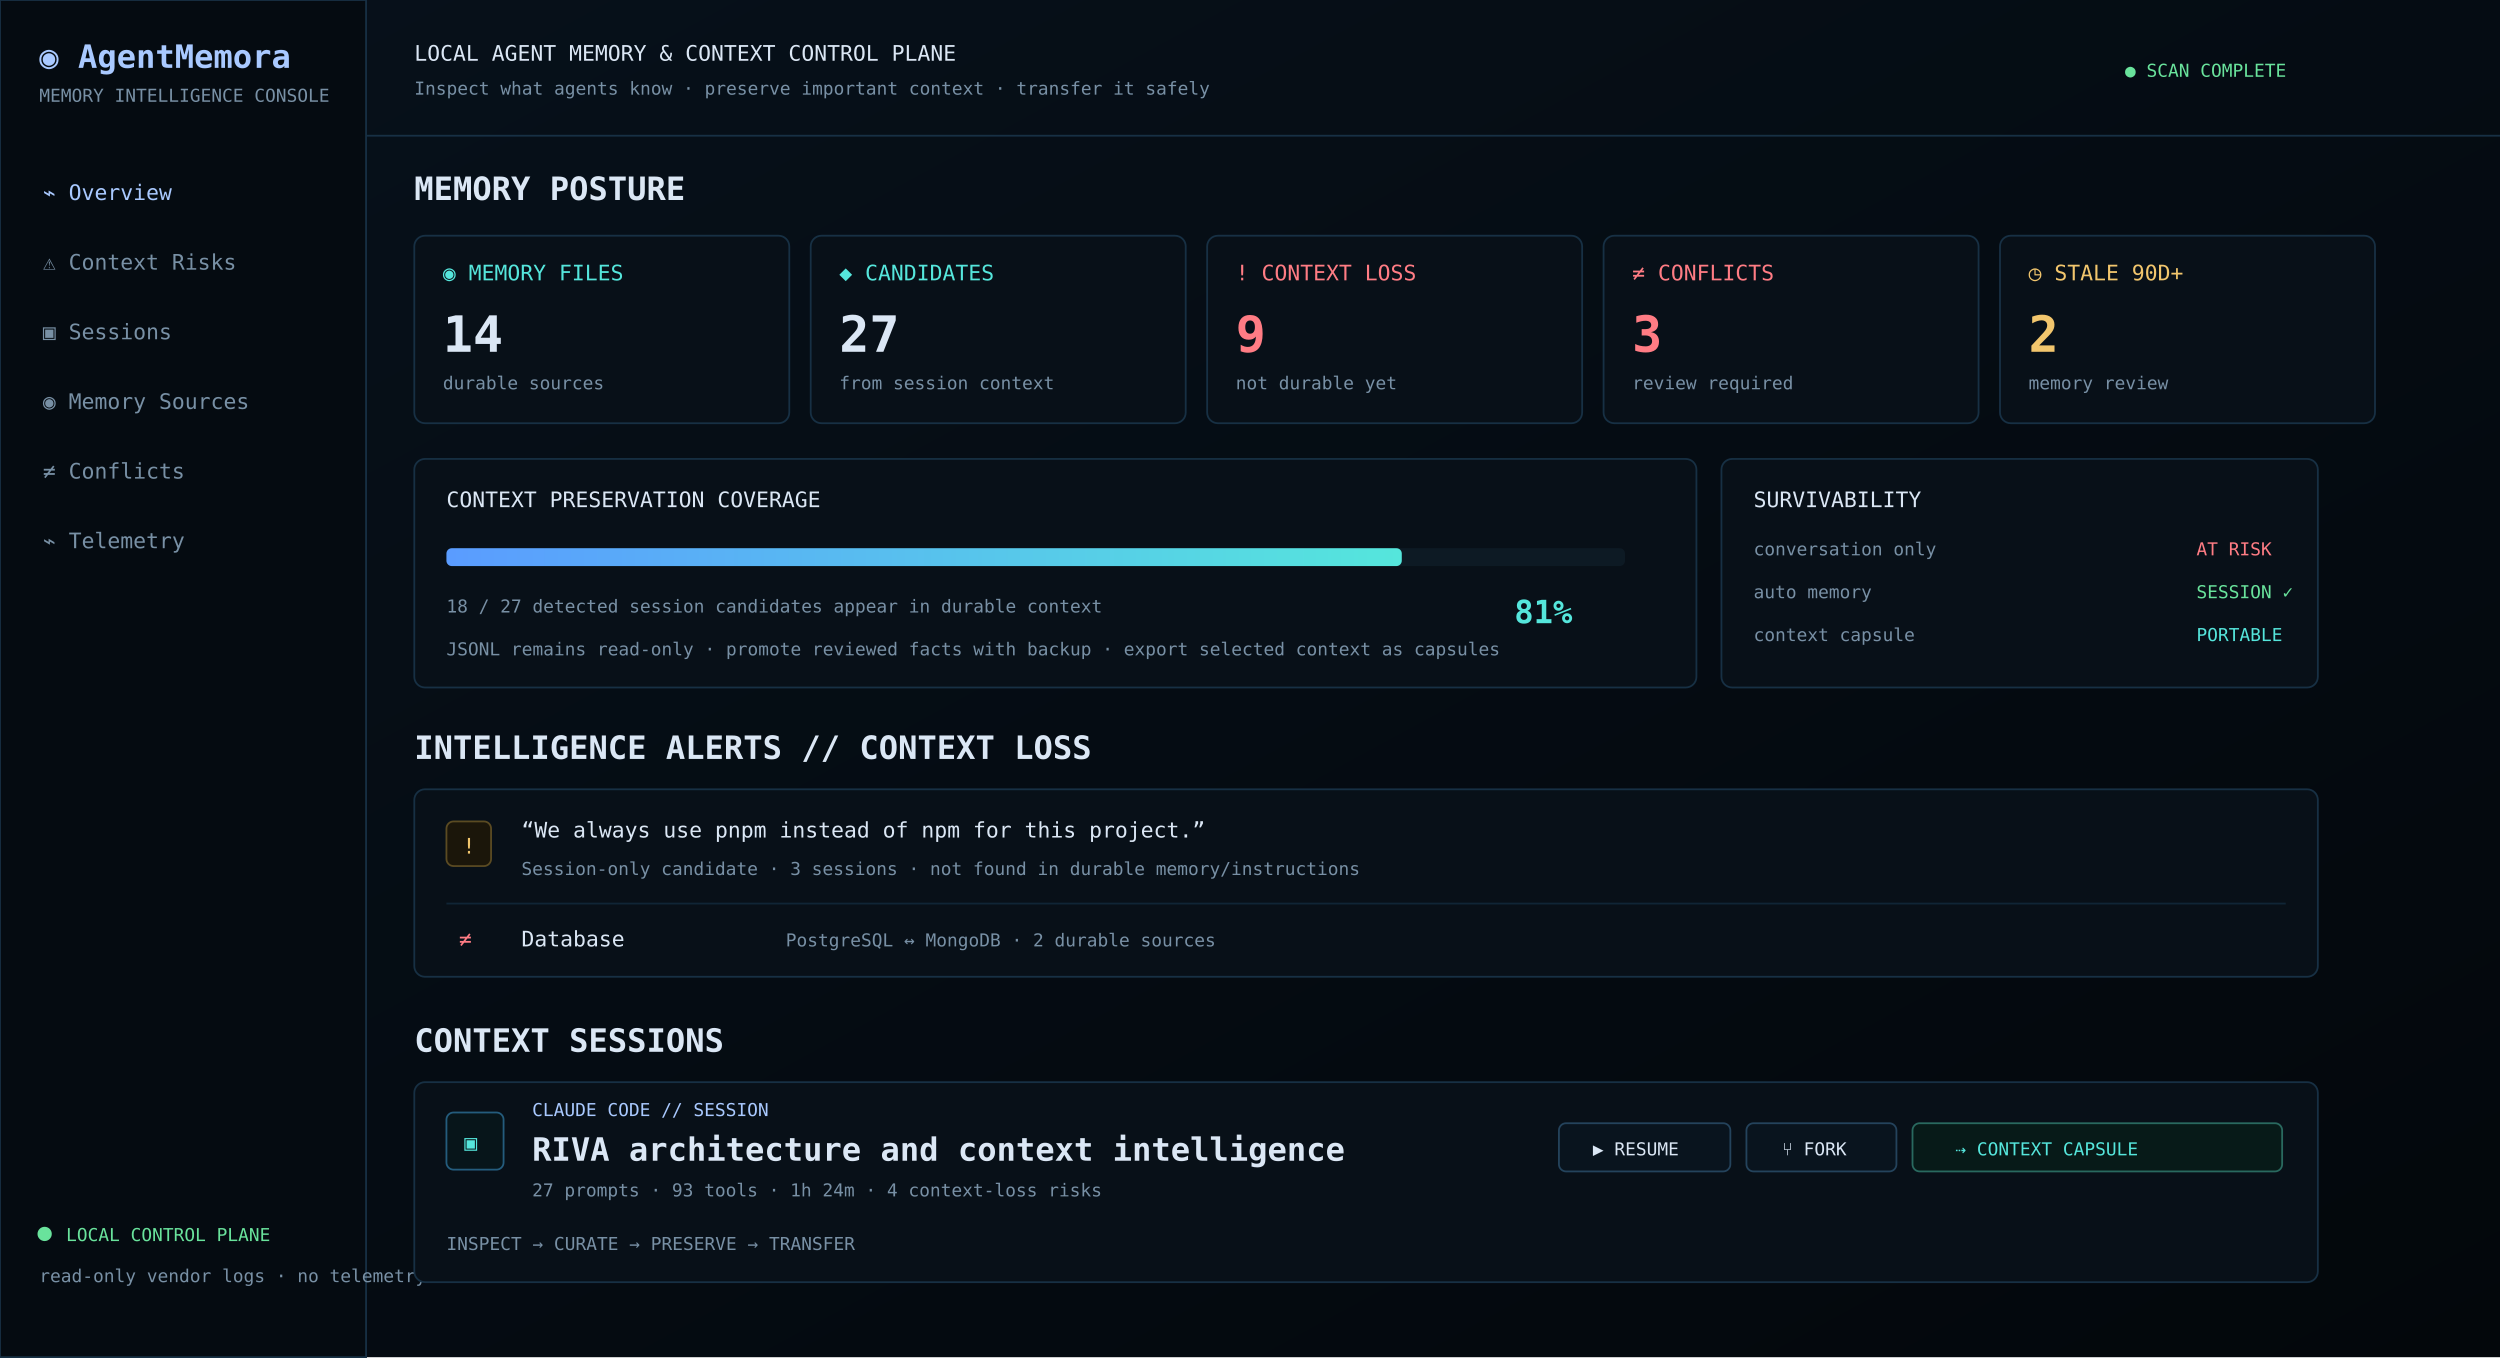
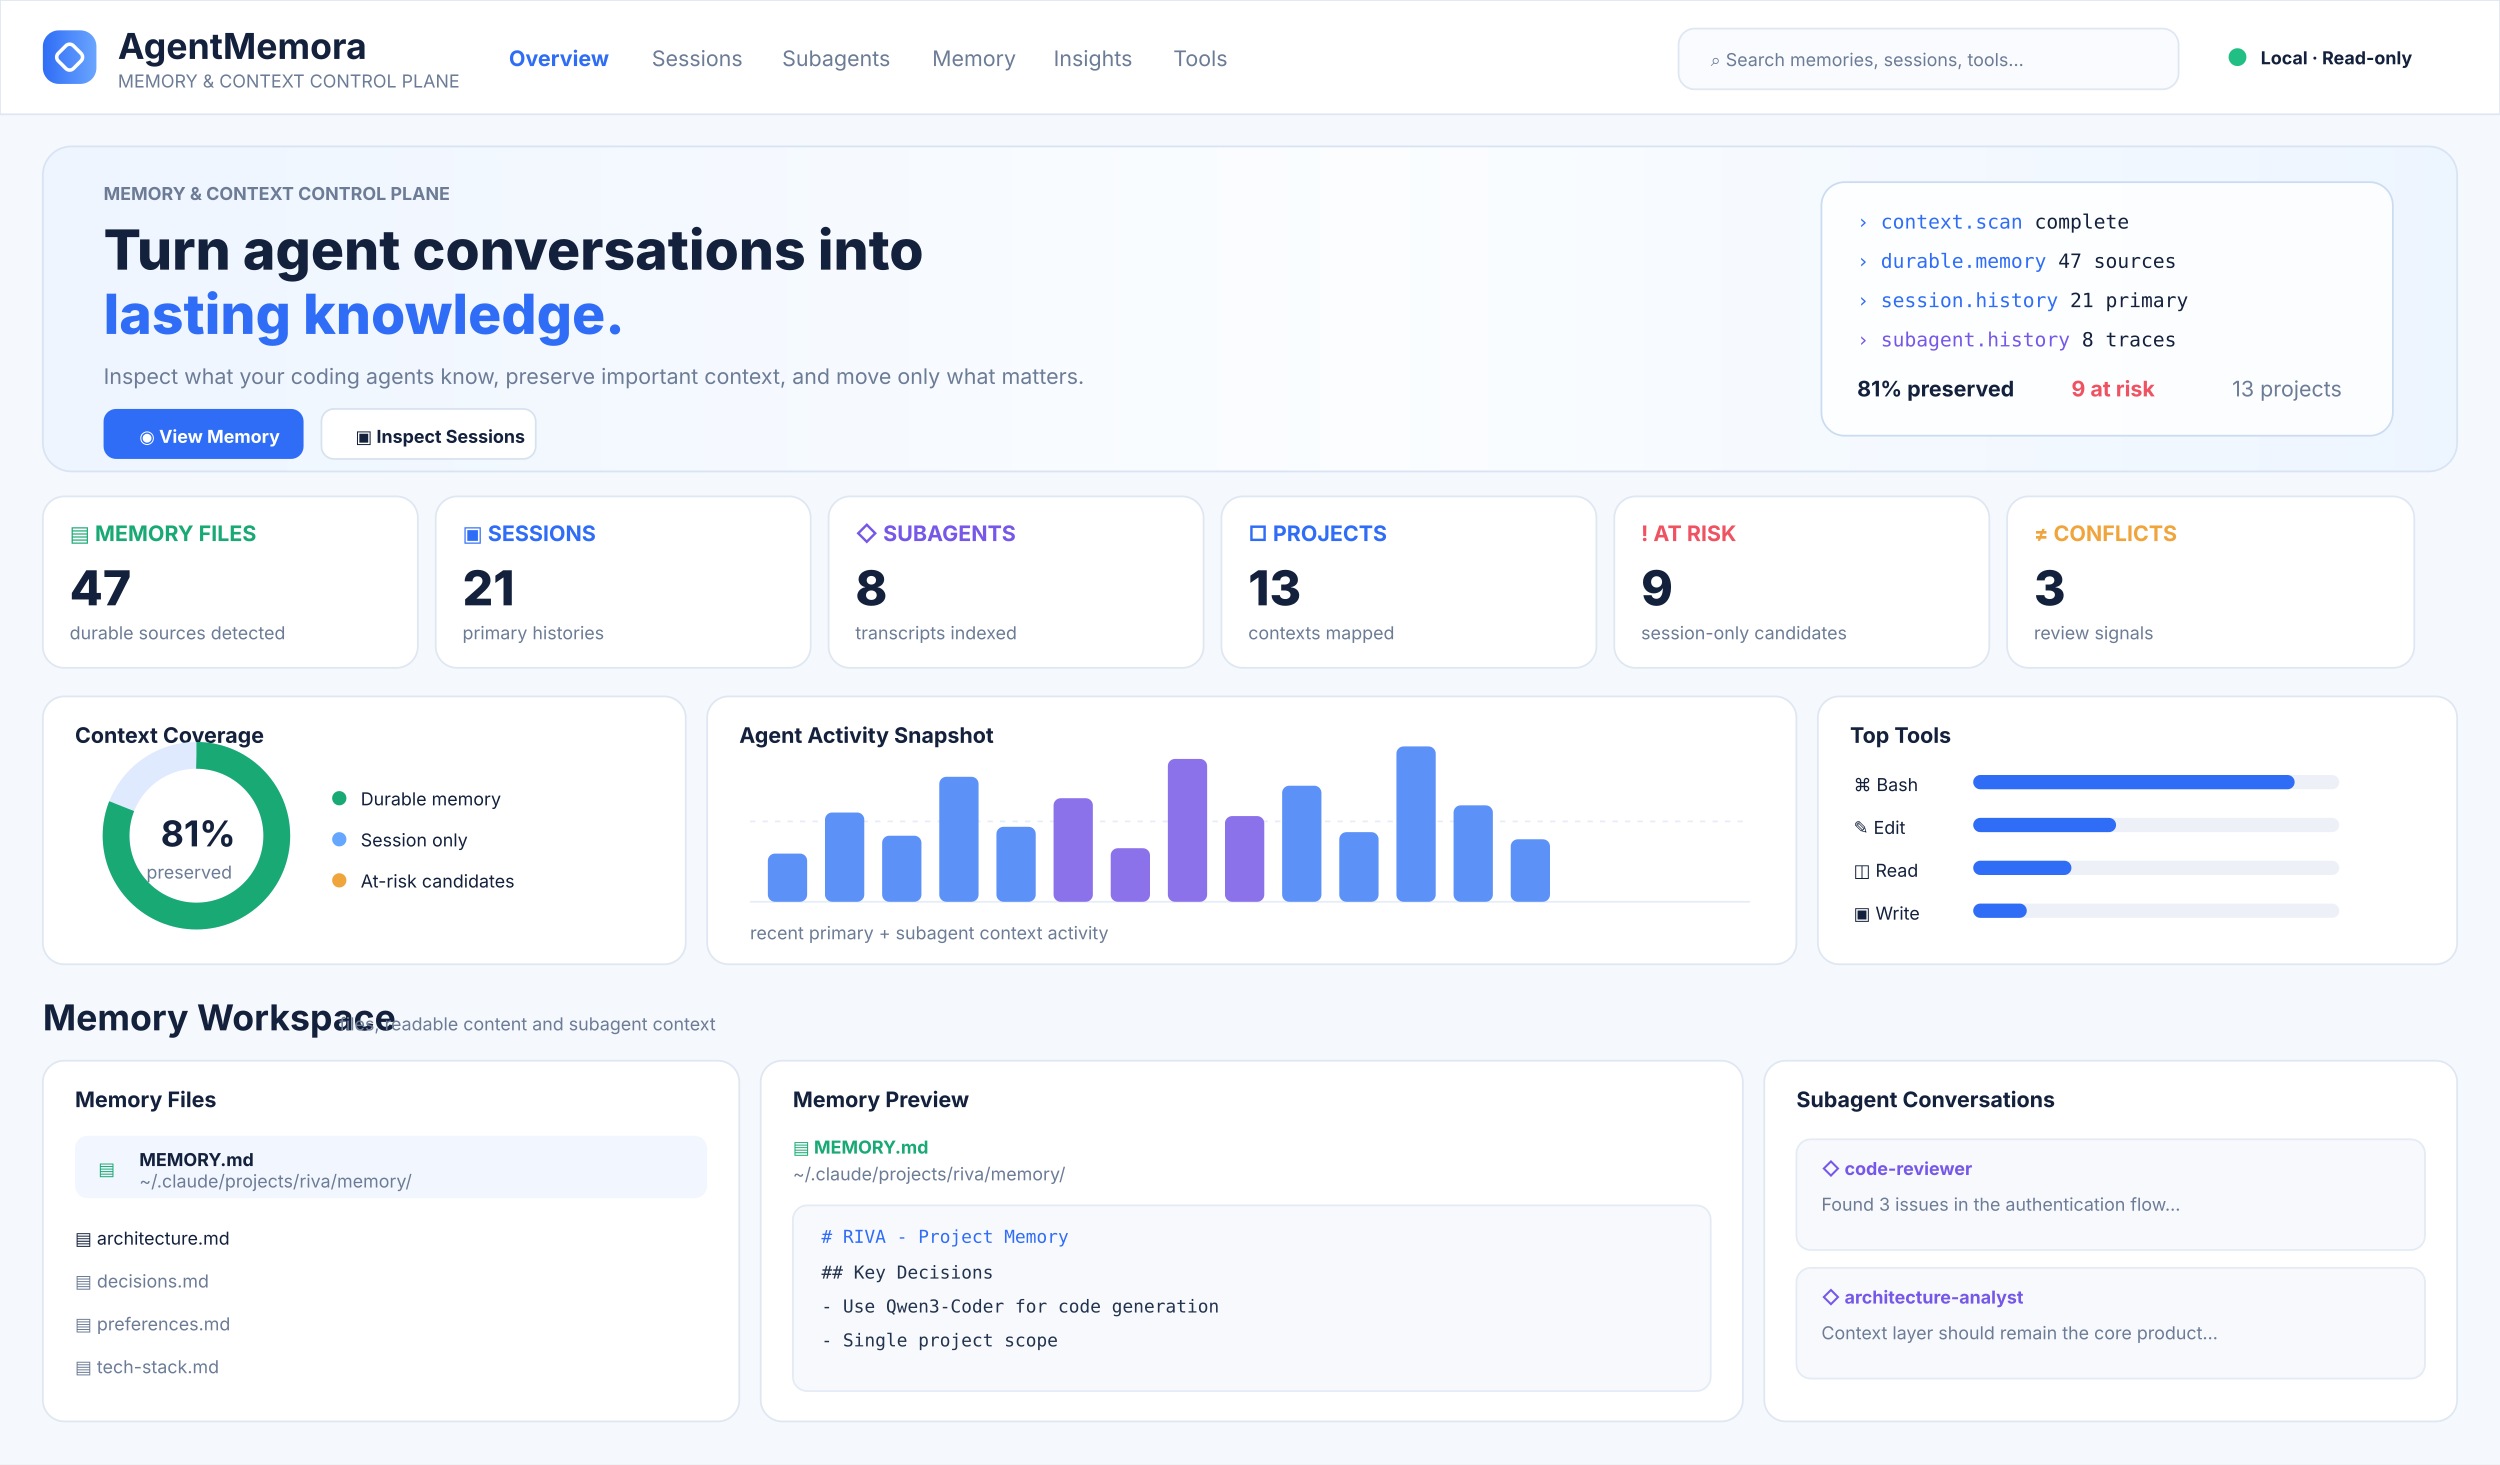
- <svg xmlns="http://www.w3.org/2000/svg" width="1400" height="760" viewBox="0 0 1400 760">
+ <svg xmlns="http://www.w3.org/2000/svg" width="1400" height="820" viewBox="0 0 1400 820">
  <defs>
-     <linearGradient id="bg" x1="0" y1="0" x2="1" y2="1">
-       <stop stop-color="#07111b" />
-       <stop offset="1" stop-color="#03070b" />
+     <linearGradient id="hero" x1="0" x2="1">
+       <stop stop-color="#eef5ff" />
+       <stop offset=".55" stop-color="#fbfdff" />
+       <stop offset="1" stop-color="#edf5ff" />
    </linearGradient>
-     <linearGradient id="meter" x1="0" x2="1">
-       <stop stop-color="#5a9cff" />
-       <stop offset="1" stop-color="#55e6dc" />
+     <linearGradient id="blue" x1="0" x2="1">
+       <stop stop-color="#2f6df6" />
+       <stop offset="1" stop-color="#6aa5ff" />
    </linearGradient>
-     <style>.t{font-family:ui-monospace,SFMono-Regular,Menlo,Consolas,monospace;fill:#dbe7f5}.m{fill:#7890a5}.b{fill:#a9c9ff}.c{fill:#55e6dc}.g{fill:#69e39c}.a{fill:#f2c66d}.r{fill:#ff7c84}.p{fill:#081018;stroke:#173044}.s{font-size:12px}.xs{font-size:10px}.h{font-size:18px;font-weight:700}.k{font-size:28px;font-weight:700}</style>
+     <style>
+     .t{font-family:Inter,ui-sans-serif,-apple-system,BlinkMacSystemFont,"Segoe UI",sans-serif;fill:#14213d}
+     .m{fill:#6c7c96}.b{fill:#2f6df6}.g{fill:#19a974}.p{fill:#7657e8}.r{fill:#ef5261}.a{fill:#f0a43c}
+     .card{fill:#fff;stroke:#dfe7f2}.soft{fill:#f7f9fd;stroke:#e4ebf4}.s{font-size:12px}.xs{font-size:10px}.h{font-size:20px;font-weight:700}.heroH{font-size:31px;font-weight:800}.k{font-size:27px;font-weight:800}.bold{font-weight:700}
+   </style>
  </defs>
-   <rect width="1400" height="760" fill="url(#bg)" />
-   <rect x="0" y="0" width="205" height="760" fill="#050b11" stroke="#173044" />
-   <text class="t b h" x="22" y="38">◉ AgentMemora</text>
-   <text class="t m xs" x="22" y="57">MEMORY INTELLIGENCE CONSOLE</text>
+   <rect width="1400" height="820" fill="#f5f8fc" />
+   <rect width="1400" height="64" fill="#fff" stroke="#dfe7f2" />
+   <rect x="24" y="17" width="30" height="30" rx="9" fill="url(#blue)" />
+   <rect x="33" y="26" width="12" height="12" rx="3" fill="none" stroke="#fff" stroke-width="2" transform="rotate(45 39 32)" />
+   <text class="t h" x="66" y="33">AgentMemora</text>
+   <text class="t m xs" x="66" y="49">MEMORY &amp; CONTEXT CONTROL PLANE</text>
  <g class="t s">
-     <text x="24" y="112" class="b">⌁  Overview</text>
-     <text x="24" y="151" class="m">⚠  Context Risks</text>
-     <text x="24" y="190" class="m">▣  Sessions</text>
-     <text x="24" y="229" class="m">◉  Memory Sources</text>
-     <text x="24" y="268" class="m">≠  Conflicts</text>
-     <text x="24" y="307" class="m">⌁  Telemetry</text>
+     <text class="b bold" x="285" y="37">Overview</text>
+     <text class="m" x="365" y="37">Sessions</text>
+     <text class="m" x="438" y="37">Subagents</text>
+     <text class="m" x="522" y="37">Memory</text>
+     <text class="m" x="590" y="37">Insights</text>
+     <text class="m" x="657" y="37">Tools</text>
  </g>
-   <circle cx="25" cy="691" r="4" fill="#69e39c" />
-   <text class="t g xs" x="37" y="695">LOCAL CONTROL PLANE</text>
-   <text class="t m xs" x="22" y="718">read-only vendor logs · no telemetry</text>
-   <line x1="205" y1="76" x2="1400" y2="76" stroke="#173044" />
-   <text class="t s" x="232" y="34">LOCAL AGENT MEMORY &amp; CONTEXT CONTROL PLANE</text>
-   <text class="t m xs" x="232" y="53">Inspect what agents know · preserve important context · transfer it safely</text>
-   <text class="t g xs" x="1190" y="43">● SCAN COMPLETE</text>
-   <text class="t h" x="232" y="112">MEMORY POSTURE</text>
-   <g transform="translate(232 132)">
+   <rect x="940" y="16" width="280" height="34" rx="9" fill="#f9fbfe" stroke="#dfe7f2" />
+   <text class="t m xs" x="958" y="37">⌕  Search memories, sessions, tools...</text>
+   <circle cx="1253" cy="32" r="5" fill="#22bf84" />
+   <text class="t xs bold" x="1266" y="36">Local · Read-only</text>
+   <rect x="24" y="82" width="1352" height="182" rx="16" fill="url(#hero)" stroke="#d8e4f4" />
+   <text class="t m xs bold" x="58" y="112">MEMORY &amp; CONTEXT CONTROL PLANE</text>
+   <text class="t heroH" x="58" y="151">Turn agent conversations into</text>
+   <text class="t b heroH" x="58" y="187">lasting knowledge.</text>
+   <text class="t m s" x="58" y="215">Inspect what your coding agents know, preserve important context, and move only what matters.</text>
+   <rect x="58" y="229" width="112" height="28" rx="7" fill="#2f6df6" />
+   <text x="78" y="248" font-family="Inter,sans-serif" font-size="10" font-weight="700" fill="#fff">◉ View Memory</text>
+   <rect x="180" y="229" width="120" height="28" rx="7" fill="#fff" stroke="#d7e2ef" />
+   <text class="t xs bold" x="199" y="248">▣ Inspect Sessions</text>
+   <rect x="1020" y="102" width="320" height="142" rx="13" fill="#ffffffcc" stroke="#cbdcf1" />
+   <text x="1040" y="128" font-family="ui-monospace,monospace" font-size="11" fill="#2f6df6">› context.scan <tspan fill="#14213d">complete</tspan>
+   </text>
+   <text x="1040" y="150" font-family="ui-monospace,monospace" font-size="11" fill="#2f6df6">› durable.memory <tspan fill="#14213d">47 sources</tspan>
+   </text>
+   <text x="1040" y="172" font-family="ui-monospace,monospace" font-size="11" fill="#2f6df6">› session.history <tspan fill="#14213d">21 primary</tspan>
+   </text>
+   <text x="1040" y="194" font-family="ui-monospace,monospace" font-size="11" fill="#7657e8">› subagent.history <tspan fill="#14213d">8 traces</tspan>
+   </text>
+   <text class="t bold s" x="1040" y="222">81% preserved</text>
+   <text class="t r bold s" x="1160" y="222">9 at risk</text>
+   <text class="t m s" x="1250" y="222">13 projects</text>
+   <g transform="translate(24 278)">
    <g>
-       <rect class="p" width="210" height="105" rx="6" />
-       <text class="t c s" x="16" y="25">◉ MEMORY FILES</text>
-       <text class="t k" x="16" y="65">14</text>
-       <text class="t m xs" x="16" y="86">durable sources</text>
+       <rect class="card" width="210" height="96" rx="12" />
+       <text class="t g s bold" x="15" y="25">▤  MEMORY FILES</text>
+       <text class="t k" x="15" y="61">47</text>
+       <text class="t m xs" x="15" y="80">durable sources detected</text>
    </g>
-     <g transform="translate(222)">
-       <rect class="p" width="210" height="105" rx="6" />
-       <text class="t c s" x="16" y="25">◆ CANDIDATES</text>
-       <text class="t k" x="16" y="65">27</text>
-       <text class="t m xs" x="16" y="86">from session context</text>
+     <g transform="translate(220)">
+       <rect class="card" width="210" height="96" rx="12" />
+       <text class="t b s bold" x="15" y="25">▣  SESSIONS</text>
+       <text class="t k" x="15" y="61">21</text>
+       <text class="t m xs" x="15" y="80">primary histories</text>
    </g>
-     <g transform="translate(444)">
-       <rect class="p" width="210" height="105" rx="6" />
-       <text class="t r s" x="16" y="25">! CONTEXT LOSS</text>
-       <text class="t r k" x="16" y="65">9</text>
-       <text class="t m xs" x="16" y="86">not durable yet</text>
+     <g transform="translate(440)">
+       <rect class="card" width="210" height="96" rx="12" />
+       <text class="t p s bold" x="15" y="25">◇  SUBAGENTS</text>
+       <text class="t k" x="15" y="61">8</text>
+       <text class="t m xs" x="15" y="80">transcripts indexed</text>
    </g>
-     <g transform="translate(666)">
-       <rect class="p" width="210" height="105" rx="6" />
-       <text class="t r s" x="16" y="25">≠ CONFLICTS</text>
-       <text class="t r k" x="16" y="65">3</text>
-       <text class="t m xs" x="16" y="86">review required</text>
+     <g transform="translate(660)">
+       <rect class="card" width="210" height="96" rx="12" />
+       <text class="t b s bold" x="15" y="25">□  PROJECTS</text>
+       <text class="t k" x="15" y="61">13</text>
+       <text class="t m xs" x="15" y="80">contexts mapped</text>
    </g>
-     <g transform="translate(888)">
-       <rect class="p" width="210" height="105" rx="6" />
-       <text class="t a s" x="16" y="25">◷ STALE 90D+</text>
-       <text class="t a k" x="16" y="65">2</text>
-       <text class="t m xs" x="16" y="86">memory review</text>
+     <g transform="translate(880)">
+       <rect class="card" width="210" height="96" rx="12" />
+       <text class="t r s bold" x="15" y="25">!  AT RISK</text>
+       <text class="t k" x="15" y="61">9</text>
+       <text class="t m xs" x="15" y="80">session-only candidates</text>
+     </g>
+     <g transform="translate(1100)">
+       <rect class="card" width="228" height="96" rx="12" />
+       <text class="t a s bold" x="15" y="25">≠  CONFLICTS</text>
+       <text class="t k" x="15" y="61">3</text>
+       <text class="t m xs" x="15" y="80">review signals</text>
    </g>
  </g>
-   <rect class="p" x="232" y="257" width="718" height="128" rx="6" />
-   <text class="t s" x="250" y="284">CONTEXT PRESERVATION COVERAGE</text>
-   <rect x="250" y="307" width="660" height="10" rx="3" fill="#0d1a24" />
-   <rect x="250" y="307" width="535" height="10" rx="3" fill="url(#meter)" />
-   <text class="t c h" x="848" y="349">81%</text>
-   <text class="t m xs" x="250" y="343">18 / 27 detected session candidates appear in durable context</text>
-   <text class="t m xs" x="250" y="367">JSONL remains read-only · promote reviewed facts with backup · export selected context as capsules</text>
-   <rect class="p" x="964" y="257" width="334" height="128" rx="6" />
-   <text class="t s" x="982" y="284">SURVIVABILITY</text>
-   <text class="t m xs" x="982" y="311">conversation only</text>
-   <text class="t r xs" x="1230" y="311">AT RISK</text>
-   <text class="t m xs" x="982" y="335">auto memory</text>
-   <text class="t g xs" x="1230" y="335">SESSION ✓</text>
-   <text class="t m xs" x="982" y="359">context capsule</text>
-   <text class="t c xs" x="1230" y="359">PORTABLE</text>
-   <text class="t h" x="232" y="425">INTELLIGENCE ALERTS // CONTEXT LOSS</text>
-   <rect class="p" x="232" y="442" width="1066" height="105" rx="6" />
-   <rect x="250" y="460" width="25" height="25" rx="4" fill="#1b160a" stroke="#5b4b22" />
-   <text class="t a s" x="259" y="478">!</text>
-   <text class="t s" x="292" y="469">“We always use pnpm instead of npm for this project.”</text>
-   <text class="t m xs" x="292" y="490">Session-only candidate · 3 sessions · not found in durable memory/instructions</text>
-   <line x1="250" y1="506" x2="1280" y2="506" stroke="#102536" />
-   <text class="t r s" x="257" y="530">≠</text>
-   <text class="t s" x="292" y="530">Database</text>
-   <text class="t m xs" x="440" y="530">PostgreSQL  ↔  MongoDB · 2 durable sources</text>
-   <text class="t h" x="232" y="589">CONTEXT SESSIONS</text>
-   <rect class="p" x="232" y="606" width="1066" height="112" rx="6" />
-   <rect x="250" y="623" width="32" height="32" rx="4" fill="#07151a" stroke="#245c7d" />
-   <text class="t c s" x="260" y="644">▣</text>
-   <text class="t b xs" x="298" y="625">CLAUDE CODE // SESSION</text>
-   <text class="t h" x="298" y="650">RIVA architecture and context intelligence</text>
-   <text class="t m xs" x="298" y="670">27 prompts · 93 tools · 1h 24m · 4 context-loss risks</text>
-   <rect x="873" y="629" width="96" height="27" rx="4" fill="#09141e" stroke="#24435c" />
-   <text class="t xs" x="892" y="647">▶ RESUME</text>
-   <rect x="978" y="629" width="84" height="27" rx="4" fill="#09141e" stroke="#24435c" />
-   <text class="t xs" x="998" y="647">⑂ FORK</text>
-   <rect x="1071" y="629" width="207" height="27" rx="4" fill="#071a18" stroke="#29695f" />
-   <text class="t c xs" x="1095" y="647">⇢ CONTEXT CAPSULE</text>
-   <text class="t m xs" x="250" y="700">INSPECT  →  CURATE  →  PRESERVE  →  TRANSFER</text>
+   <rect class="card" x="24" y="390" width="360" height="150" rx="12" />
+   <text class="t s bold" x="42" y="416">Context Coverage</text>
+   <circle cx="110" cy="468" r="45" fill="none" stroke="#dfeaff" stroke-width="15" />
+   <circle cx="110" cy="468" r="45" fill="none" stroke="#19a974" stroke-width="15" stroke-dasharray="229 283" transform="rotate(-90 110 468)" />
+   <text class="t h" x="90" y="474">81%</text>
+   <text class="t m xs" x="82" y="492">preserved</text>
+   <circle cx="190" cy="447" r="4" fill="#19a974" />
+   <text class="t xs" x="202" y="451">Durable memory</text>
+   <circle cx="190" cy="470" r="4" fill="#65a7ff" />
+   <text class="t xs" x="202" y="474">Session only</text>
+   <circle cx="190" cy="493" r="4" fill="#f0a43c" />
+   <text class="t xs" x="202" y="497">At-risk candidates</text>
+   <rect class="card" x="396" y="390" width="610" height="150" rx="12" />
+   <text class="t s bold" x="414" y="416">Agent Activity Snapshot</text>
+   <line x1="420" y1="505" x2="980" y2="505" stroke="#e6edf6" />
+   <line x1="420" y1="460" x2="980" y2="460" stroke="#e6edf6" stroke-dasharray="3 4" />
+   <g fill="#5c91f7">
+     <rect x="430" y="478" width="22" height="27" rx="4" />
+     <rect x="462" y="455" width="22" height="50" rx="4" />
+     <rect x="494" y="468" width="22" height="37" rx="4" />
+     <rect x="526" y="435" width="22" height="70" rx="4" />
+     <rect x="558" y="463" width="22" height="42" rx="4" />
+   </g>
+   <g fill="#8c72ea">
+     <rect x="590" y="447" width="22" height="58" rx="4" />
+     <rect x="622" y="475" width="22" height="30" rx="4" />
+     <rect x="654" y="425" width="22" height="80" rx="4" />
+     <rect x="686" y="457" width="22" height="48" rx="4" />
+   </g>
+   <g fill="#5c91f7">
+     <rect x="718" y="440" width="22" height="65" rx="4" />
+     <rect x="750" y="466" width="22" height="39" rx="4" />
+     <rect x="782" y="418" width="22" height="87" rx="4" />
+     <rect x="814" y="451" width="22" height="54" rx="4" />
+     <rect x="846" y="470" width="22" height="35" rx="4" />
+   </g>
+   <text class="t m xs" x="420" y="526">recent primary + subagent context activity</text>
+   <rect class="card" x="1018" y="390" width="358" height="150" rx="12" />
+   <text class="t s bold" x="1036" y="416">Top Tools</text>
+   <g class="t xs">
+     <text x="1038" y="443">⌘ Bash</text>
+     <text x="1038" y="467">✎ Edit</text>
+     <text x="1038" y="491">◫ Read</text>
+     <text x="1038" y="515">▣ Write</text>
+   </g>
+   <g fill="#edf1f7">
+     <rect x="1105" y="434" width="205" height="8" rx="4" />
+     <rect x="1105" y="458" width="205" height="8" rx="4" />
+     <rect x="1105" y="482" width="205" height="8" rx="4" />
+     <rect x="1105" y="506" width="205" height="8" rx="4" />
+   </g>
+   <g fill="#2f6df6">
+     <rect x="1105" y="434" width="180" height="8" rx="4" />
+     <rect x="1105" y="458" width="80" height="8" rx="4" />
+     <rect x="1105" y="482" width="55" height="8" rx="4" />
+     <rect x="1105" y="506" width="30" height="8" rx="4" />
+   </g>
+   <text class="t h" x="24" y="577">Memory Workspace</text>
+   <text class="t m xs" x="190" y="577">files, readable content and subagent context</text>
+   <rect class="card" x="24" y="594" width="390" height="202" rx="12" />
+   <text class="t s bold" x="42" y="620">Memory Files</text>
+   <g class="t xs">
+     <rect x="42" y="636" width="354" height="35" rx="7" fill="#f2f7ff" />
+     <text class="g" x="55" y="658">▤</text>
+     <text class="bold" x="78" y="653">MEMORY.md</text>
+     <text class="m" x="78" y="665">~/.claude/projects/riva/memory/</text>
+     <text x="42" y="697">▤   architecture.md</text>
+     <text class="m" x="42" y="721">▤   decisions.md</text>
+     <text class="m" x="42" y="745">▤   preferences.md</text>
+     <text class="m" x="42" y="769">▤   tech-stack.md</text>
+   </g>
+   <rect class="card" x="426" y="594" width="550" height="202" rx="12" />
+   <text class="t s bold" x="444" y="620">Memory Preview</text>
+   <text class="t g xs bold" x="444" y="646">▤ MEMORY.md</text>
+   <text class="t m xs" x="444" y="661">~/.claude/projects/riva/memory/</text>
+   <rect class="soft" x="444" y="675" width="514" height="104" rx="8" />
+   <text x="460" y="696" font-family="ui-monospace,monospace" font-size="10" fill="#2f6df6"># RIVA - Project Memory</text>
+   <text x="460" y="716" font-family="ui-monospace,monospace" font-size="10" fill="#22334d">## Key Decisions</text>
+   <text x="460" y="735" font-family="ui-monospace,monospace" font-size="10" fill="#22334d">- Use Qwen3-Coder for code generation</text>
+   <text x="460" y="754" font-family="ui-monospace,monospace" font-size="10" fill="#22334d">- Single project scope</text>
+   <rect class="card" x="988" y="594" width="388" height="202" rx="12" />
+   <text class="t s bold" x="1006" y="620">Subagent Conversations</text>
+   <rect class="soft" x="1006" y="638" width="352" height="62" rx="8" />
+   <text class="t p xs bold" x="1020" y="658">◇ code-reviewer</text>
+   <text class="t m xs" x="1020" y="678">Found 3 issues in the authentication flow...</text>
+   <rect class="soft" x="1006" y="710" width="352" height="62" rx="8" />
+   <text class="t p xs bold" x="1020" y="730">◇ architecture-analyst</text>
+   <text class="t m xs" x="1020" y="750">Context layer should remain the core product...</text>
</svg>
